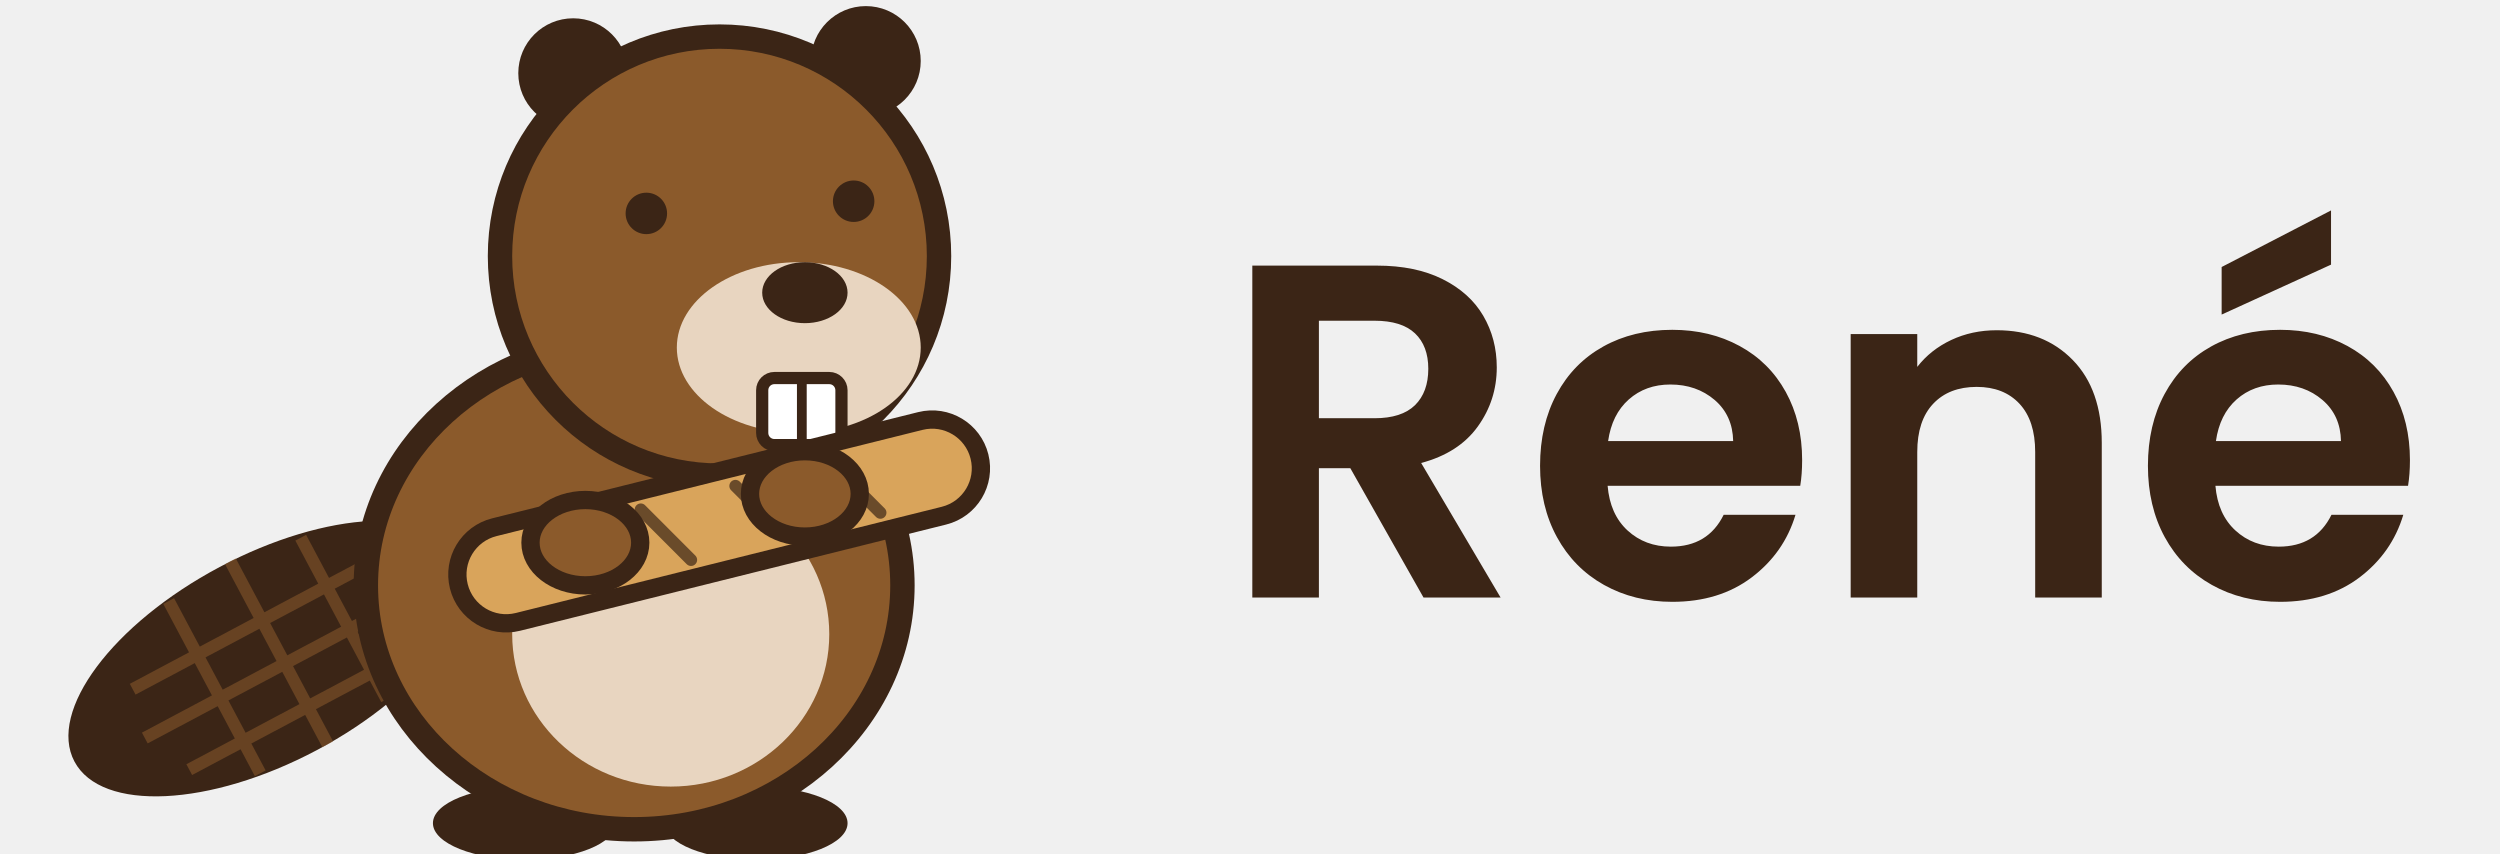
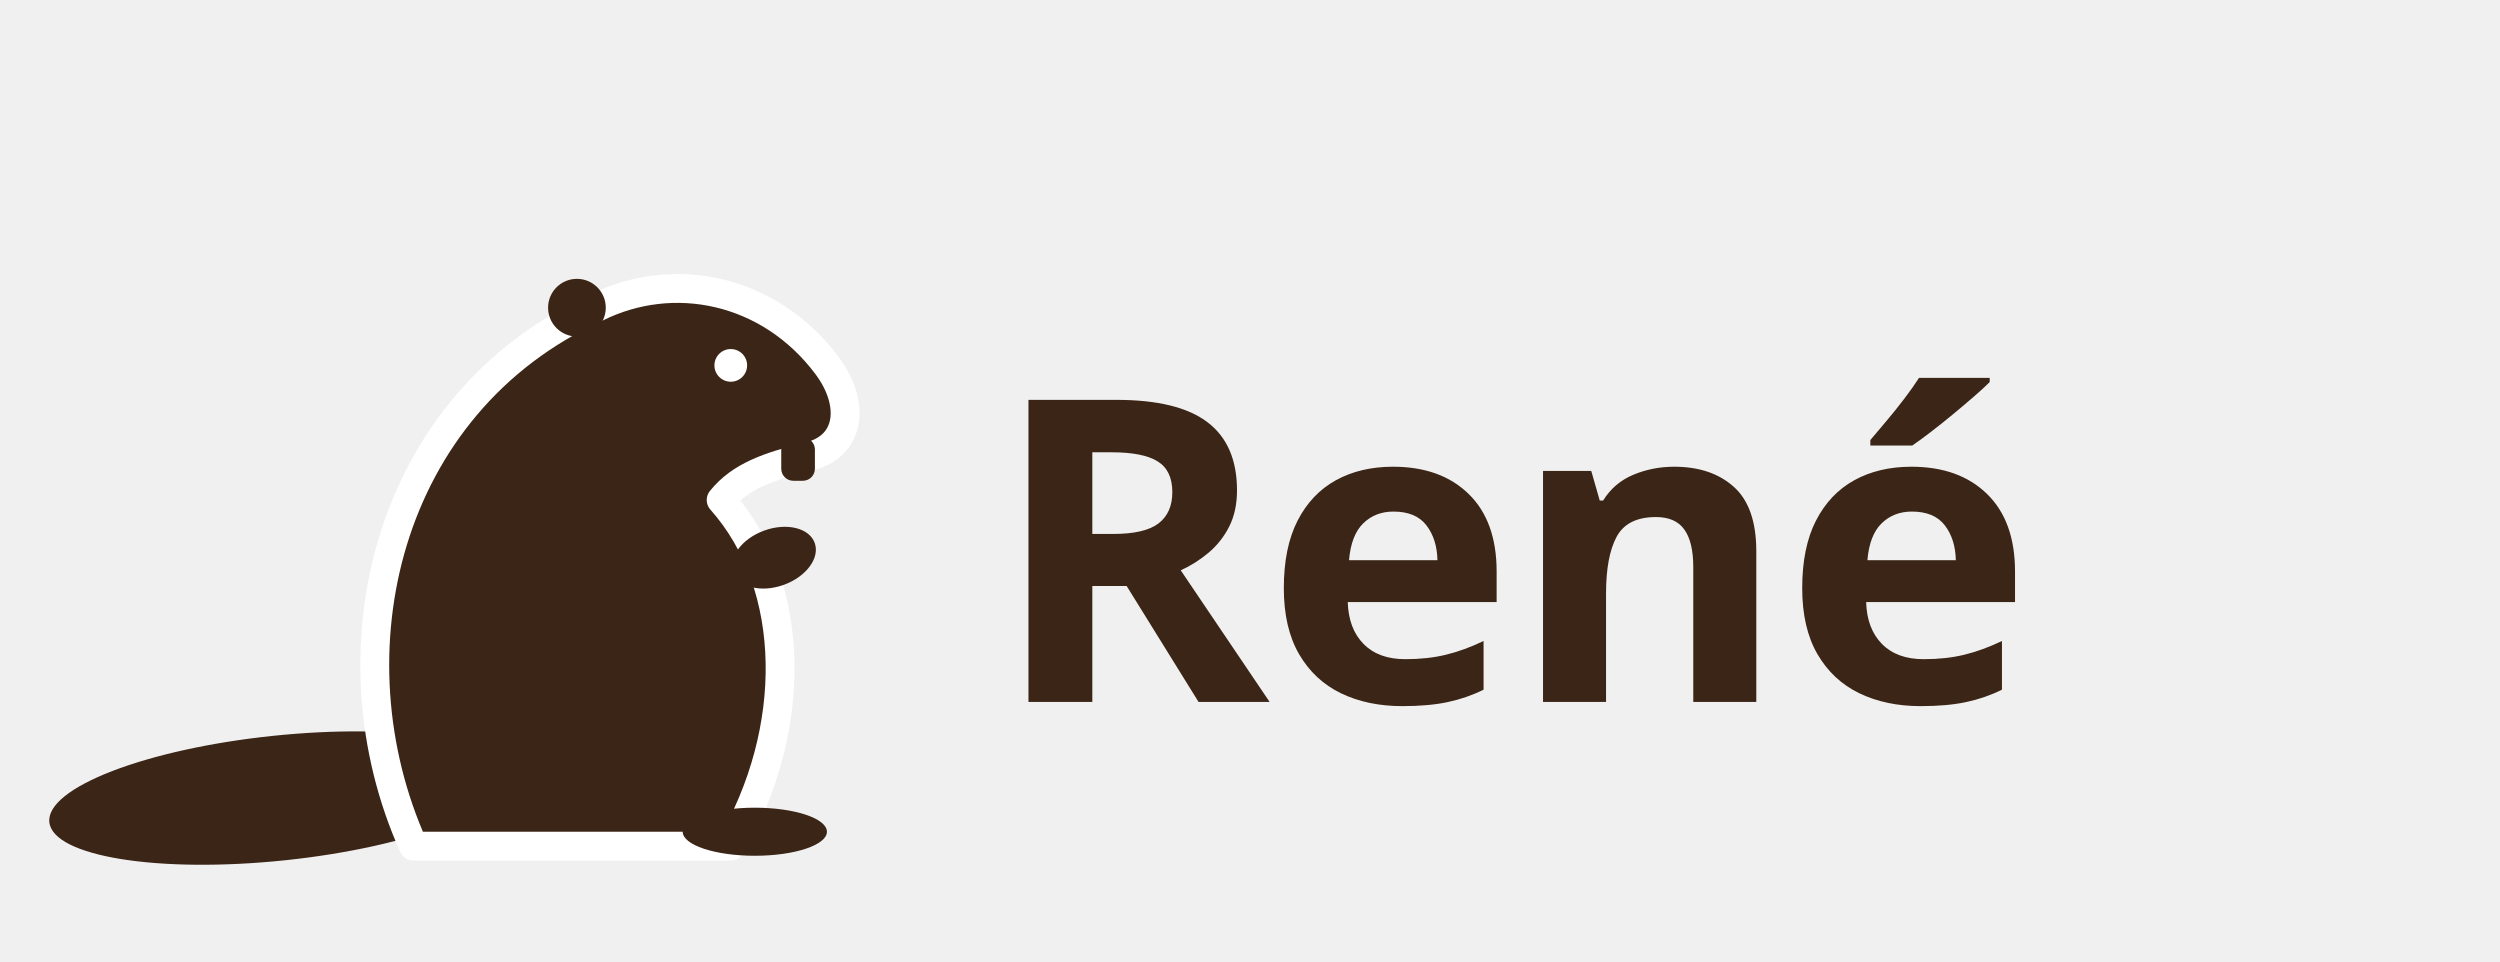
- <svg xmlns="http://www.w3.org/2000/svg" viewBox="0 50 410 140" role="img" aria-label="René">
-   <g id="rene-beaver">
-     <g transform="rotate(-28 44 158)">
-       <ellipse cx="44" cy="158" rx="36" ry="17" fill="#3B2516" />
-       <path d="M22 152h44M20 160h48M24 168h40M34 142v32M46 141v34M58 143v30" stroke="#8B5A2B" stroke-width="2" opacity=".55" />
-     </g>
-     <ellipse cx="86" cy="185" rx="15" ry="6" fill="#3B2516" />
-     <ellipse cx="124" cy="185" rx="15" ry="6" fill="#3B2516" />
-     <ellipse cx="104" cy="146" rx="44" ry="40" fill="#8B5A2B" stroke="#3B2516" stroke-width="4" />
-     <ellipse cx="110" cy="154" rx="26" ry="25" fill="#E8D5C0" />
-     <circle cx="94" cy="62" r="9" fill="#3B2516" />
-     <circle cx="142" cy="60" r="9" fill="#3B2516" />
-     <circle cx="118" cy="92" r="36" fill="#8B5A2B" stroke="#3B2516" stroke-width="4" />
-     <ellipse cx="131" cy="107" rx="20" ry="14" fill="#E8D5C0" />
-     <ellipse cx="132" cy="98" rx="7" ry="5" fill="#3B2516" />
-     <circle cx="106" cy="85" r="3.4" fill="#3B2516" />
-     <circle cx="140" cy="83" r="3.4" fill="#3B2516" />
-     <rect x="125" y="112" width="13" height="11" rx="2" fill="#FFFFFF" stroke="#3B2516" stroke-width="2" />
-     <path d="M131.5 112v11" stroke="#3B2516" stroke-width="1.6" />
-     <g transform="rotate(-14 116 136)">
-       <rect x="74" y="128" width="88" height="16" rx="8" fill="#D9A45B" stroke="#3B2516" stroke-width="3" />
-       <path d="M90 131l6 10M106 131l6 10M122 131l6 10M138 131l6 10" stroke="#3B2516" stroke-width="2" stroke-linecap="round" opacity=".7" />
-     </g>
-     <ellipse cx="96" cy="139" rx="9" ry="7" fill="#8B5A2B" stroke="#3B2516" stroke-width="3" />
-     <ellipse cx="132" cy="131" rx="9" ry="7" fill="#8B5A2B" stroke="#3B2516" stroke-width="3" />
-   </g>
-   <path d="M246.10 148L233.46 148L221.45 126.78L216.30 126.78L216.30 148L205.38 148L205.38 93.56L225.82 93.56Q232.14 93.56 236.58 95.78Q241.03 98.00 243.25 101.78Q245.47 105.57 245.47 110.25L245.47 110.25Q245.47 115.63 242.35 119.96Q239.23 124.29 233.07 125.93L233.07 125.93L246.10 148ZM216.30 102.60L216.30 118.59L225.43 118.59Q229.87 118.59 232.06 116.45Q234.24 114.30 234.24 110.48L234.24 110.48Q234.24 106.74 232.06 104.67Q229.87 102.60 225.43 102.60L225.43 102.60L216.30 102.60ZM295.55 125.46Q295.55 127.80 295.24 129.67L295.24 129.67L263.65 129.67Q264.04 134.35 266.92 137.00Q269.81 139.65 274.02 139.65L274.02 139.65Q280.11 139.65 282.68 134.43L282.68 134.43L294.46 134.43Q292.59 140.67 287.28 144.69Q281.98 148.70 274.26 148.70L274.26 148.70Q268.02 148.70 263.06 145.93Q258.11 143.16 255.34 138.09Q252.57 133.02 252.57 126.39L252.57 126.39Q252.57 119.69 255.30 114.62Q258.03 109.55 262.95 106.82Q267.86 104.09 274.26 104.09L274.26 104.09Q280.42 104.09 285.29 106.74Q290.17 109.39 292.86 114.27Q295.55 119.14 295.55 125.46L295.55 125.46ZM263.73 122.34L284.24 122.34Q284.16 118.13 281.20 115.59Q278.23 113.06 273.94 113.06L273.94 113.06Q269.89 113.06 267.12 115.51Q264.35 117.97 263.73 122.34L263.73 122.34ZM327.45 104.16Q335.17 104.16 339.93 109.04Q344.69 113.91 344.69 122.65L344.69 122.65L344.69 148L333.77 148L333.77 124.13Q333.77 118.98 331.20 116.22Q328.62 113.45 324.18 113.45L324.18 113.45Q319.65 113.45 317.04 116.22Q314.43 118.98 314.43 124.13L314.43 124.13L314.43 148L303.51 148L303.51 104.79L314.43 104.79L314.43 110.17Q316.61 107.36 320.00 105.76Q323.40 104.16 327.45 104.16L327.45 104.16ZM395.23 125.46Q395.23 127.80 394.92 129.67L394.92 129.67L363.33 129.67Q363.72 134.35 366.61 137.00Q369.49 139.65 373.71 139.65L373.71 139.65Q379.79 139.65 382.36 134.43L382.36 134.43L394.14 134.43Q392.27 140.67 386.97 144.69Q381.66 148.70 373.94 148.70L373.94 148.70Q367.70 148.70 362.75 145.93Q357.79 143.16 355.02 138.09Q352.26 133.02 352.26 126.39L352.26 126.39Q352.26 119.69 354.99 114.62Q357.72 109.55 362.63 106.82Q367.54 104.09 373.94 104.09L373.94 104.09Q380.10 104.09 384.98 106.74Q389.85 109.39 392.54 114.27Q395.23 119.14 395.23 125.46L395.23 125.46ZM363.41 122.34L383.92 122.34Q383.85 118.13 380.88 115.59Q377.92 113.06 373.63 113.06L373.63 113.06Q369.57 113.06 366.80 115.51Q364.03 117.97 363.41 122.34L363.41 122.34ZM382.29 84.51L382.29 93.40L364.35 101.59L364.35 93.79L382.29 84.51Z" fill="#3B2516" />
+ <svg xmlns="http://www.w3.org/2000/svg" viewBox="0 0 520 200">
+   <ellipse cx="58" cy="166" rx="48" ry="13" transform="rotate(-6 58 166)" fill="#3B2516" />
+   <path d="M86 176 C68 136 80 84 124 64 C140 56 160 60 172 76 C178 84 177 93 168 95 C160 97 154 99 150 104 C166 122 166 152 152 176 Z" fill="#3B2516" stroke="#FFFFFF" stroke-width="6" stroke-linejoin="round" />
+   <rect x="162.5" y="91" width="7" height="9" rx="2.5" fill="#3B2516" />
+   <ellipse cx="161" cy="116" rx="9" ry="6" transform="rotate(-20 161 116)" fill="#3B2516" />
+   <ellipse cx="157" cy="173" rx="15" ry="5" fill="#3B2516" />
+   <circle cx="120" cy="64" r="6" fill="#3B2516" />
+   <circle cx="152" cy="76" r="3.4" fill="#FFFFFF" />
+   <text x="206" y="146" font-family="Poppins, sans-serif" font-weight="600" font-size="88" letter-spacing="-1" fill="#3B2516">René</text>
</svg>
